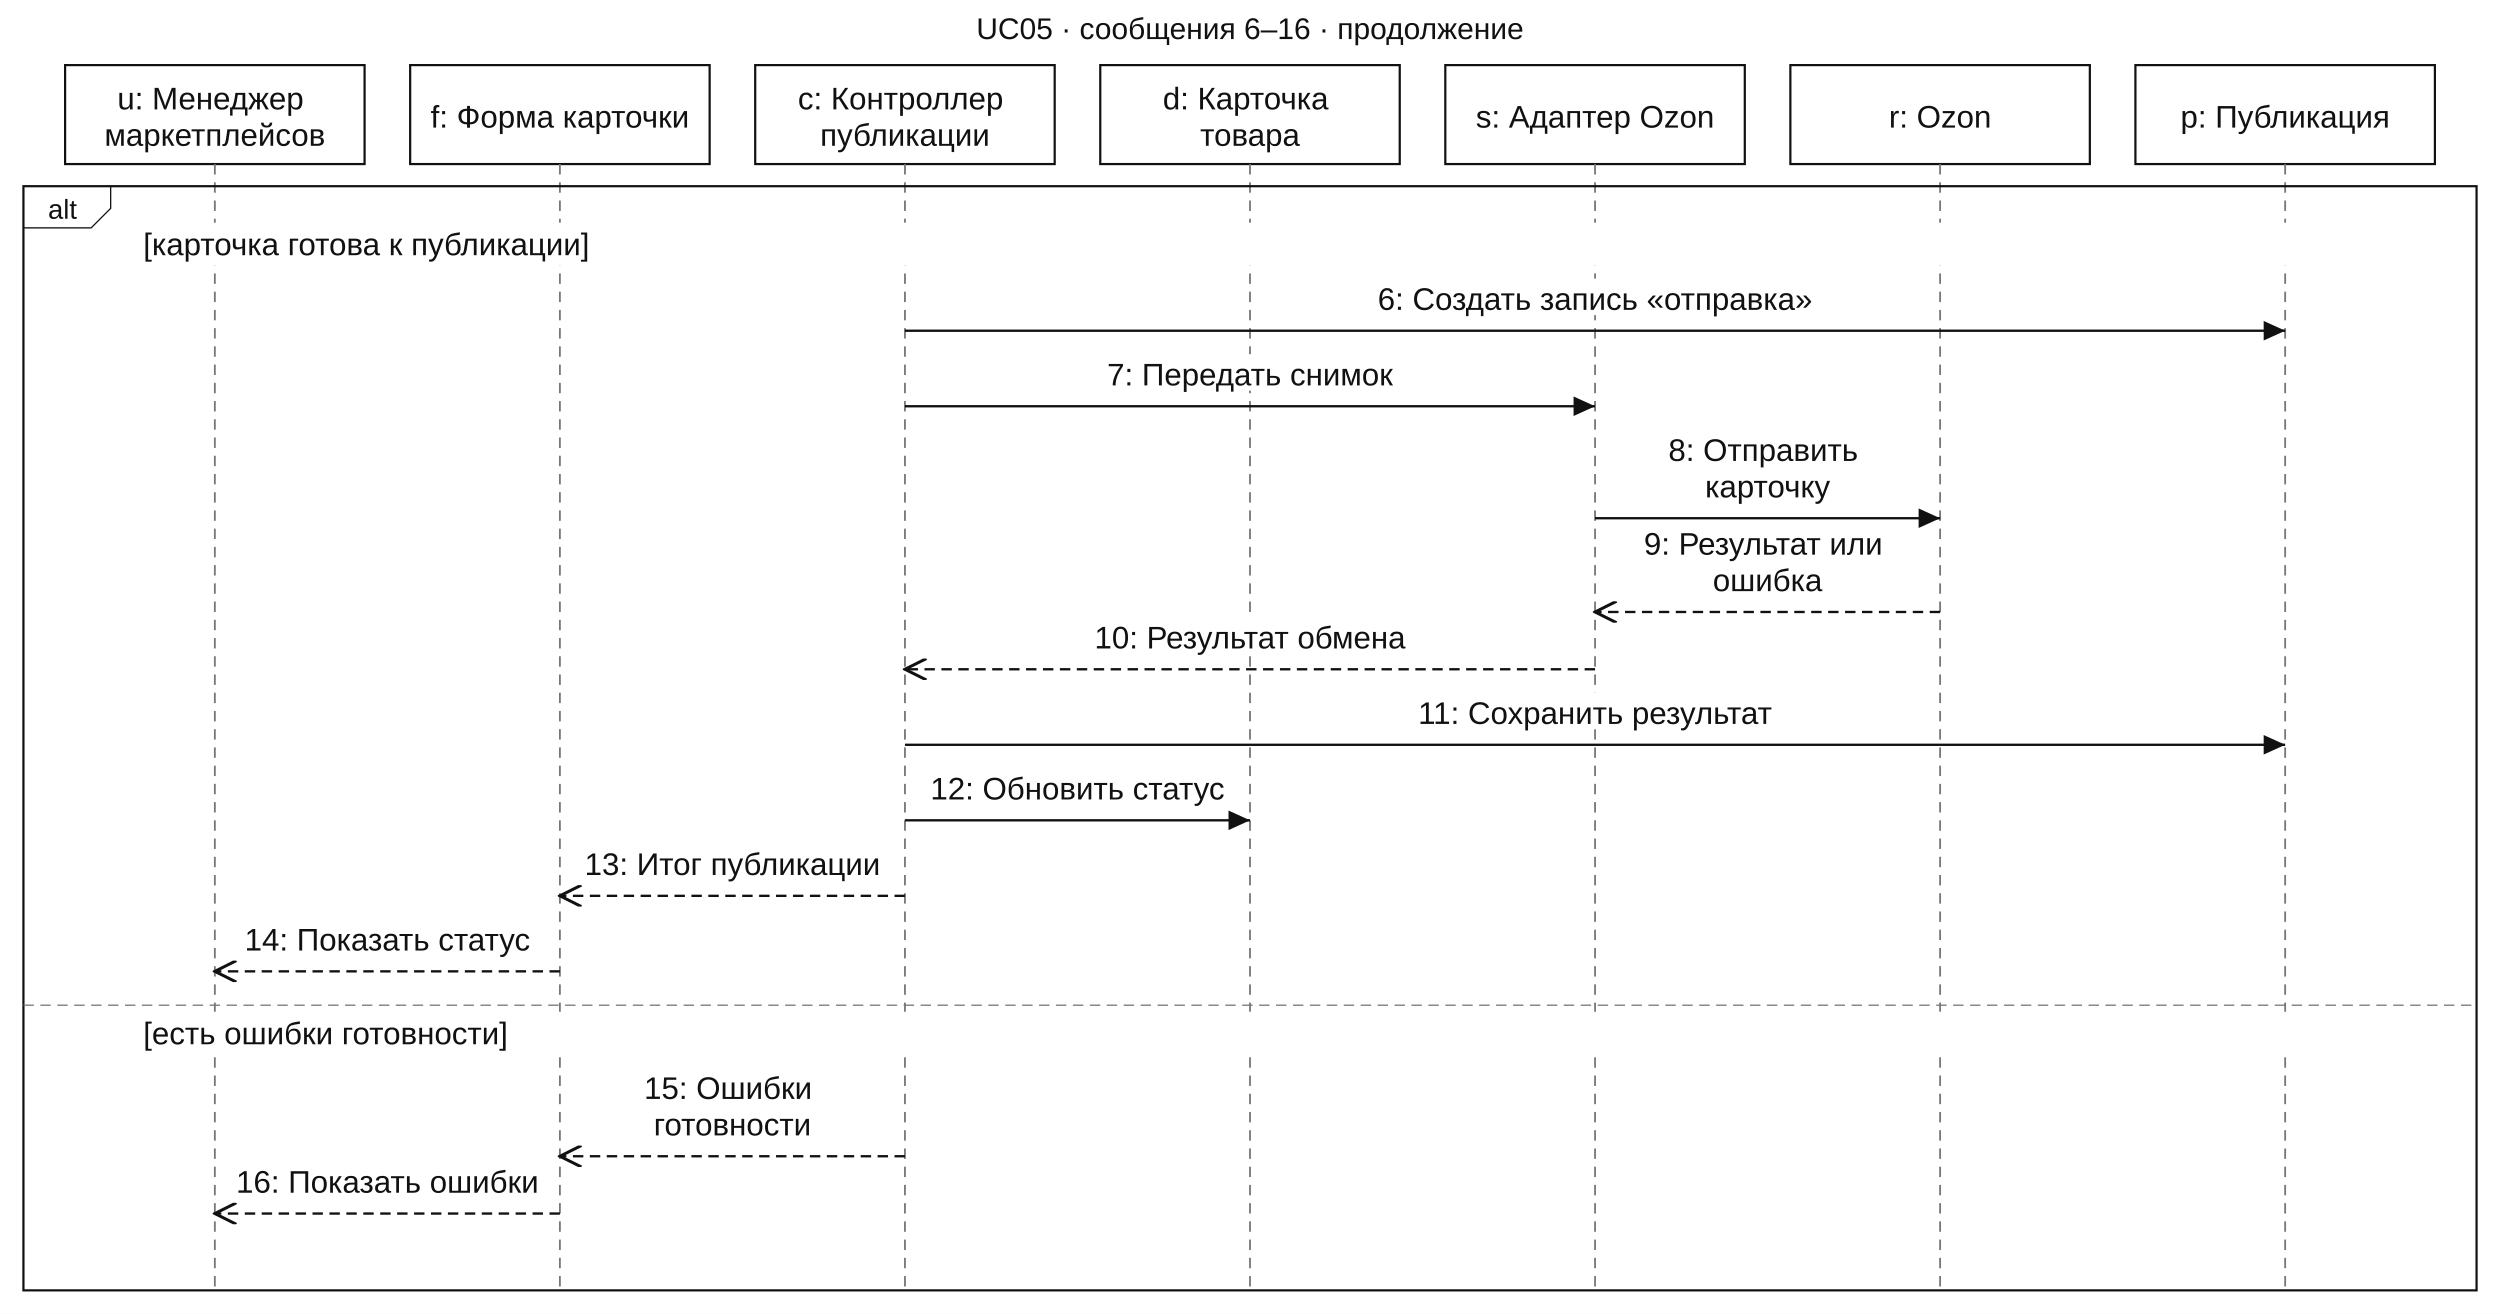
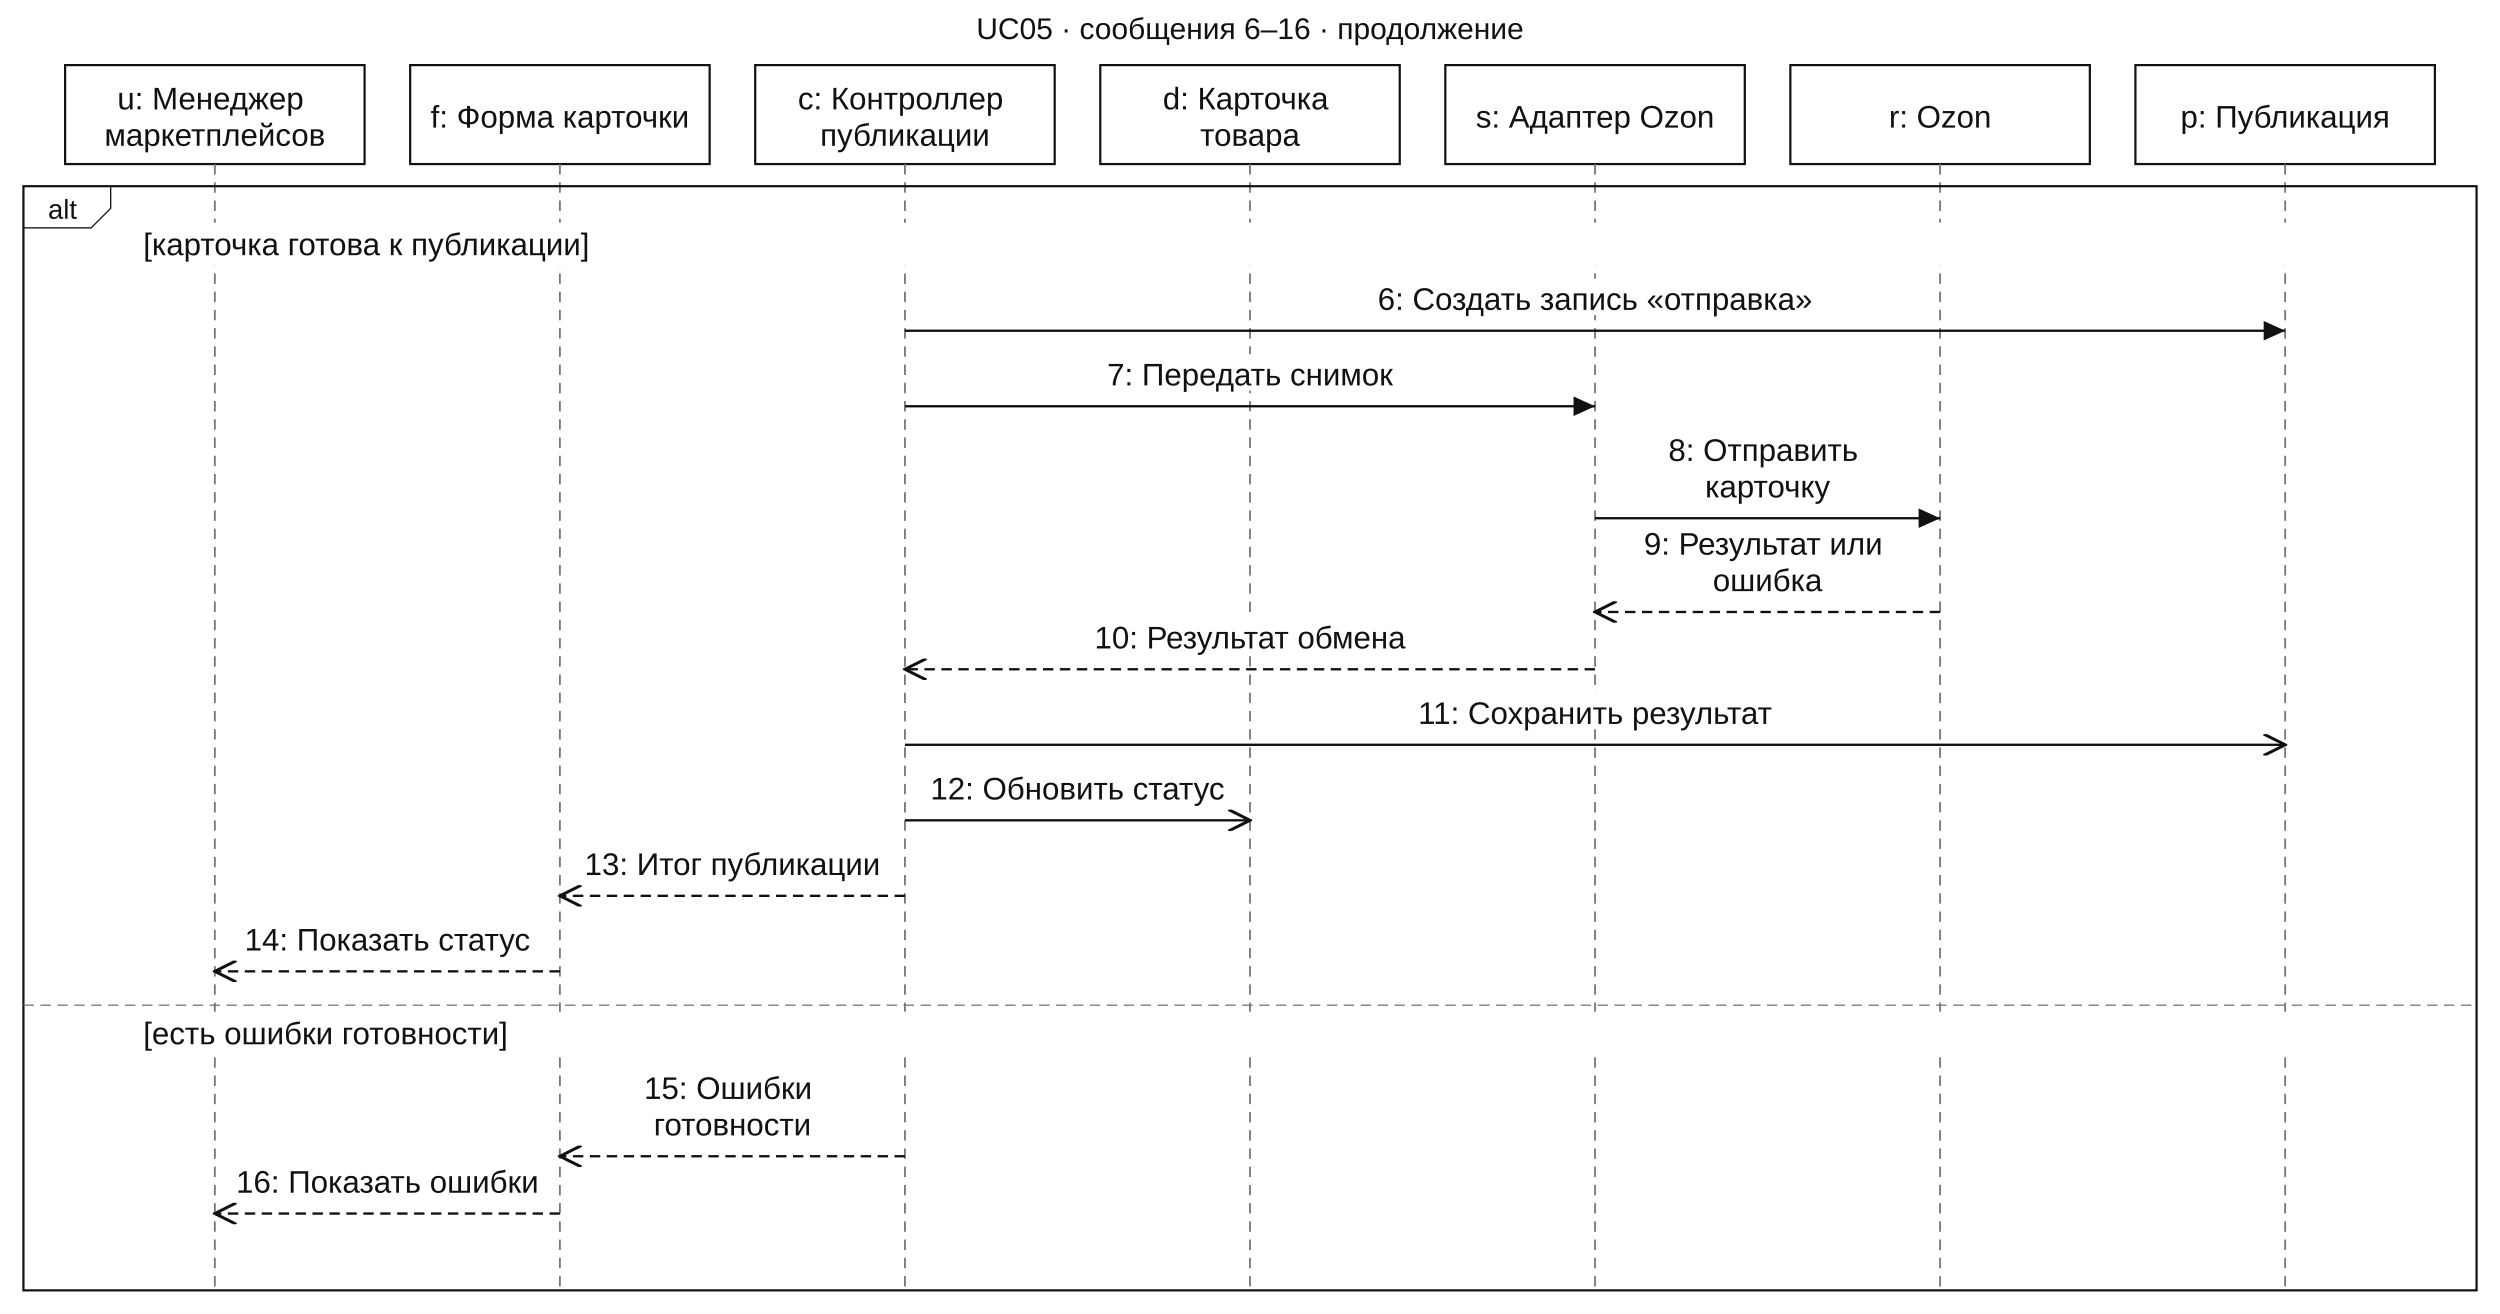
<svg xmlns="http://www.w3.org/2000/svg" width="1920" height="1009" viewBox="0 0 1920 1009">
  <defs>
    <marker id="call" viewBox="0 0 12 10" markerWidth="10" markerHeight="9" refX="11" refY="5" orient="auto">
      <path d="M0 0 L11 5 L0 10 Z" fill="#111" />
    </marker>
    <marker id="reply" viewBox="0 0 12 10" markerWidth="11" markerHeight="10" refX="11" refY="5" orient="auto">
      <path d="M1 0 L11 5 L1 10" fill="none" stroke="#111" stroke-width="1.4" />
    </marker>
  </defs>
  <rect width="100%" height="100%" fill="white" />
  <g font-family="Arial">
    <text x="960" y="30" font-size="23" text-anchor="middle" fill="#111">
      <tspan x="960" dy="0">UC05 · сообщения 6–16 · продолжение</tspan>
    </text>
    <rect x="50" y="50" width="230" height="76" fill="white" stroke="#111" stroke-width="1.7" />
    <text x="165" y="84" font-size="24" text-anchor="middle" fill="#111">
      <tspan x="165" dy="0">u: Менеджер</tspan>
      <tspan x="165" dy="28">маркетплейсов</tspan>
    </text>
    <path d="M165 126 V991" stroke="#777" stroke-width="1.4" stroke-dasharray="8 6" fill="none" />
    <rect x="315" y="50" width="230" height="76" fill="white" stroke="#111" stroke-width="1.7" />
    <text x="430" y="98" font-size="24" text-anchor="middle" fill="#111">
      <tspan x="430" dy="0">f: Форма карточки</tspan>
    </text>
    <path d="M430 126 V991" stroke="#777" stroke-width="1.4" stroke-dasharray="8 6" fill="none" />
    <rect x="580" y="50" width="230" height="76" fill="white" stroke="#111" stroke-width="1.7" />
    <text x="695" y="84" font-size="24" text-anchor="middle" fill="#111">
      <tspan x="695" dy="0">c: Контроллер</tspan>
      <tspan x="695" dy="28">публикации</tspan>
    </text>
    <path d="M695 126 V991" stroke="#777" stroke-width="1.4" stroke-dasharray="8 6" fill="none" />
    <rect x="845" y="50" width="230" height="76" fill="white" stroke="#111" stroke-width="1.7" />
    <text x="960" y="84" font-size="24" text-anchor="middle" fill="#111">
      <tspan x="960" dy="0">d: Карточка</tspan>
      <tspan x="960" dy="28">товара</tspan>
    </text>
    <path d="M960 126 V991" stroke="#777" stroke-width="1.4" stroke-dasharray="8 6" fill="none" />
    <rect x="1110" y="50" width="230" height="76" fill="white" stroke="#111" stroke-width="1.7" />
    <text x="1225" y="98" font-size="24" text-anchor="middle" fill="#111">
      <tspan x="1225" dy="0">s: Адаптер Ozon</tspan>
    </text>
    <path d="M1225 126 V991" stroke="#777" stroke-width="1.4" stroke-dasharray="8 6" fill="none" />
    <rect x="1375" y="50" width="230" height="76" fill="white" stroke="#111" stroke-width="1.7" />
    <text x="1490" y="98" font-size="24" text-anchor="middle" fill="#111">
      <tspan x="1490" dy="0">r: Ozon</tspan>
    </text>
    <path d="M1490 126 V991" stroke="#777" stroke-width="1.4" stroke-dasharray="8 6" fill="none" />
    <rect x="1640" y="50" width="230" height="76" fill="white" stroke="#111" stroke-width="1.7" />
    <text x="1755" y="98" font-size="24" text-anchor="middle" fill="#111">
      <tspan x="1755" dy="0">p: Публикация</tspan>
    </text>
    <path d="M1755 126 V991" stroke="#777" stroke-width="1.4" stroke-dasharray="8 6" fill="none" />
    <rect x="18" y="143" width="1884" height="848" fill="none" stroke="#111" stroke-width="1.7" />
    <path d="M18 175 H70 L85 160 V143" stroke="#111" fill="none" />
    <text x="48" y="168" font-size="21" text-anchor="middle" fill="#111">
      <tspan x="48" dy="0">alt</tspan>
    </text>
    <rect x="98" y="171" width="1790" height="33" fill="white" />
    <text x="110" y="196" font-size="24" text-anchor="start" fill="#111">
      <tspan x="110" dy="0">[карточка готова к публикации]</tspan>
    </text>
    <path d="M18 772 H1902" stroke="#777" stroke-dasharray="8 5" fill="none" />
    <rect x="98" y="777" width="1790" height="33" fill="white" />
    <text x="110" y="802" font-size="24" text-anchor="start" fill="#111">
      <tspan x="110" dy="0">[есть ошибки готовности]</tspan>
    </text>
    <path d="M695 254 H1755" stroke="#111" stroke-width="1.8" fill="none" marker-end="url(#call)" />
    <rect x="1053" y="214" width="344" height="28" fill="white" />
    <text x="1225" y="238" font-size="24" text-anchor="middle" fill="#111">
      <tspan x="1225" dy="0">6: Создать запись «отправка»</tspan>
    </text>
    <path d="M695 312 H1225" stroke="#111" stroke-width="1.8" fill="none" marker-end="url(#call)" />
    <rect x="844.5" y="272" width="231" height="28" fill="white" />
    <text x="960" y="296" font-size="24" text-anchor="middle" fill="#111">
      <tspan x="960" dy="0">7: Передать снимок</tspan>
    </text>
    <path d="M1225 398 H1490" stroke="#111" stroke-width="1.8" fill="none" marker-end="url(#call)" />
    <rect x="1279.5" y="330" width="156" height="56" fill="white" />
    <text x="1357.5" y="354" font-size="24" text-anchor="middle" fill="#111">
      <tspan x="1357.5" dy="0">8: Отправить</tspan>
      <tspan x="1357.5" dy="28">карточку</tspan>
    </text>
    <path d="M1490 470 H1225" stroke="#111" stroke-width="1.8" stroke-dasharray="8 5" fill="none" marker-end="url(#reply)" />
    <rect x="1261" y="402" width="193" height="56" fill="white" />
    <text x="1357.5" y="426" font-size="24" text-anchor="middle" fill="#111">
      <tspan x="1357.5" dy="0">9: Результат или</tspan>
      <tspan x="1357.5" dy="28">ошибка</tspan>
    </text>
    <path d="M1225 514 H695" stroke="#111" stroke-width="1.8" stroke-dasharray="8 5" fill="none" marker-end="url(#reply)" />
    <rect x="836" y="474" width="248" height="28" fill="white" />
    <text x="960" y="498" font-size="24" text-anchor="middle" fill="#111">
      <tspan x="960" dy="0">10: Результат обмена</tspan>
    </text>
-     <path d="M695 572 H1755" stroke="#111" stroke-width="1.8" fill="none" marker-end="url(#call)" />
+     <path d="M695 572 H1755" stroke="#111" stroke-width="1.8" fill="none" marker-end="url(#reply)" />
    <rect x="1084" y="532" width="282" height="28" fill="white" />
    <text x="1225" y="556" font-size="24" text-anchor="middle" fill="#111">
      <tspan x="1225" dy="0">11: Сохранить результат</tspan>
    </text>
-     <path d="M695 630 H960" stroke="#111" stroke-width="1.8" fill="none" marker-end="url(#call)" />
+     <path d="M695 630 H960" stroke="#111" stroke-width="1.8" fill="none" marker-end="url(#reply)" />
    <rect x="709.5" y="590" width="236" height="28" fill="white" />
    <text x="827.5" y="614" font-size="24" text-anchor="middle" fill="#111">
      <tspan x="827.5" dy="0">12: Обновить статус</tspan>
    </text>
    <path d="M695 688 H430" stroke="#111" stroke-width="1.8" stroke-dasharray="8 5" fill="none" marker-end="url(#reply)" />
    <rect x="444.5" y="648" width="236" height="28" fill="white" />
    <text x="562.5" y="672" font-size="24" text-anchor="middle" fill="#111">
      <tspan x="562.5" dy="0">13: Итог публикации</tspan>
    </text>
    <path d="M430 746 H165" stroke="#111" stroke-width="1.8" stroke-dasharray="8 5" fill="none" marker-end="url(#reply)" />
    <rect x="183" y="706" width="229" height="28" fill="white" />
    <text x="297.5" y="730" font-size="24" text-anchor="middle" fill="#111">
      <tspan x="297.5" dy="0">14: Показать статус</tspan>
    </text>
    <path d="M695 888 H430" stroke="#111" stroke-width="1.8" stroke-dasharray="8 5" fill="none" marker-end="url(#reply)" />
    <rect x="493.5" y="820" width="138" height="56" fill="white" />
    <text x="562.5" y="844" font-size="24" text-anchor="middle" fill="#111">
      <tspan x="562.5" dy="0">15: Ошибки</tspan>
      <tspan x="562.5" dy="28">готовности</tspan>
    </text>
    <path d="M430 932 H165" stroke="#111" stroke-width="1.8" stroke-dasharray="8 5" fill="none" marker-end="url(#reply)" />
    <rect x="177" y="892" width="241" height="28" fill="white" />
    <text x="297.5" y="916" font-size="24" text-anchor="middle" fill="#111">
      <tspan x="297.5" dy="0">16: Показать ошибки</tspan>
    </text>
  </g>
</svg>
